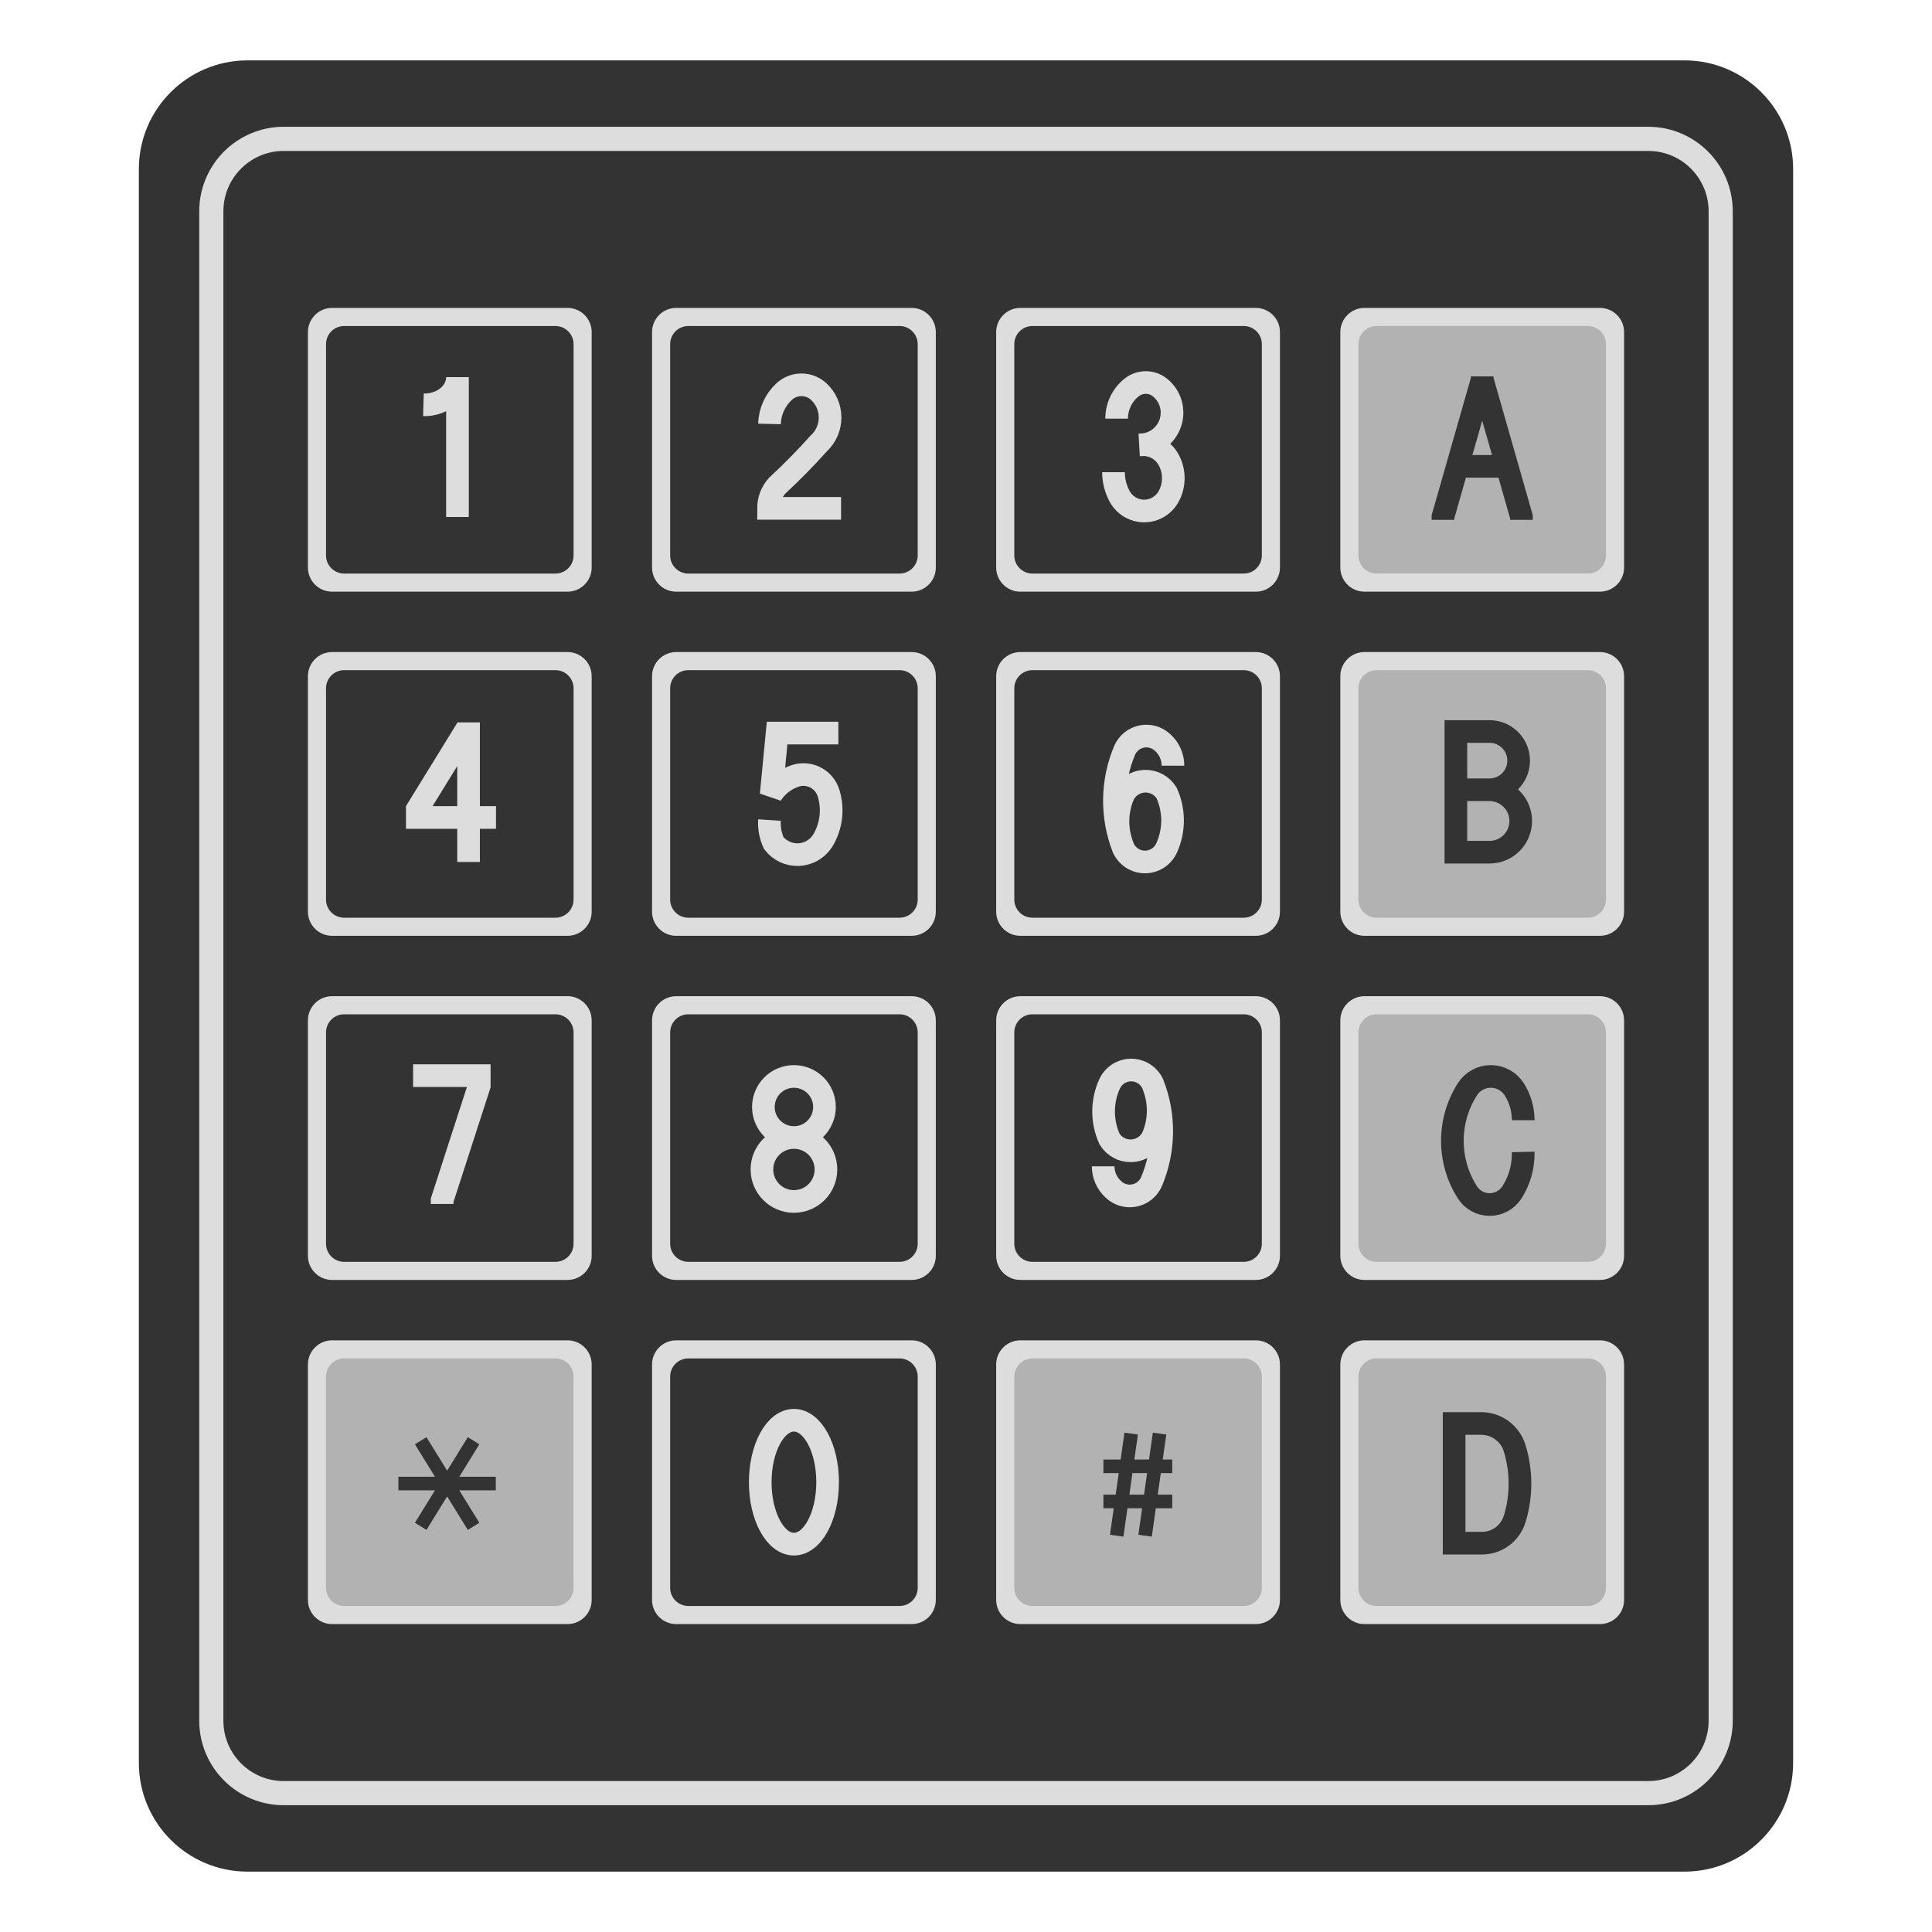
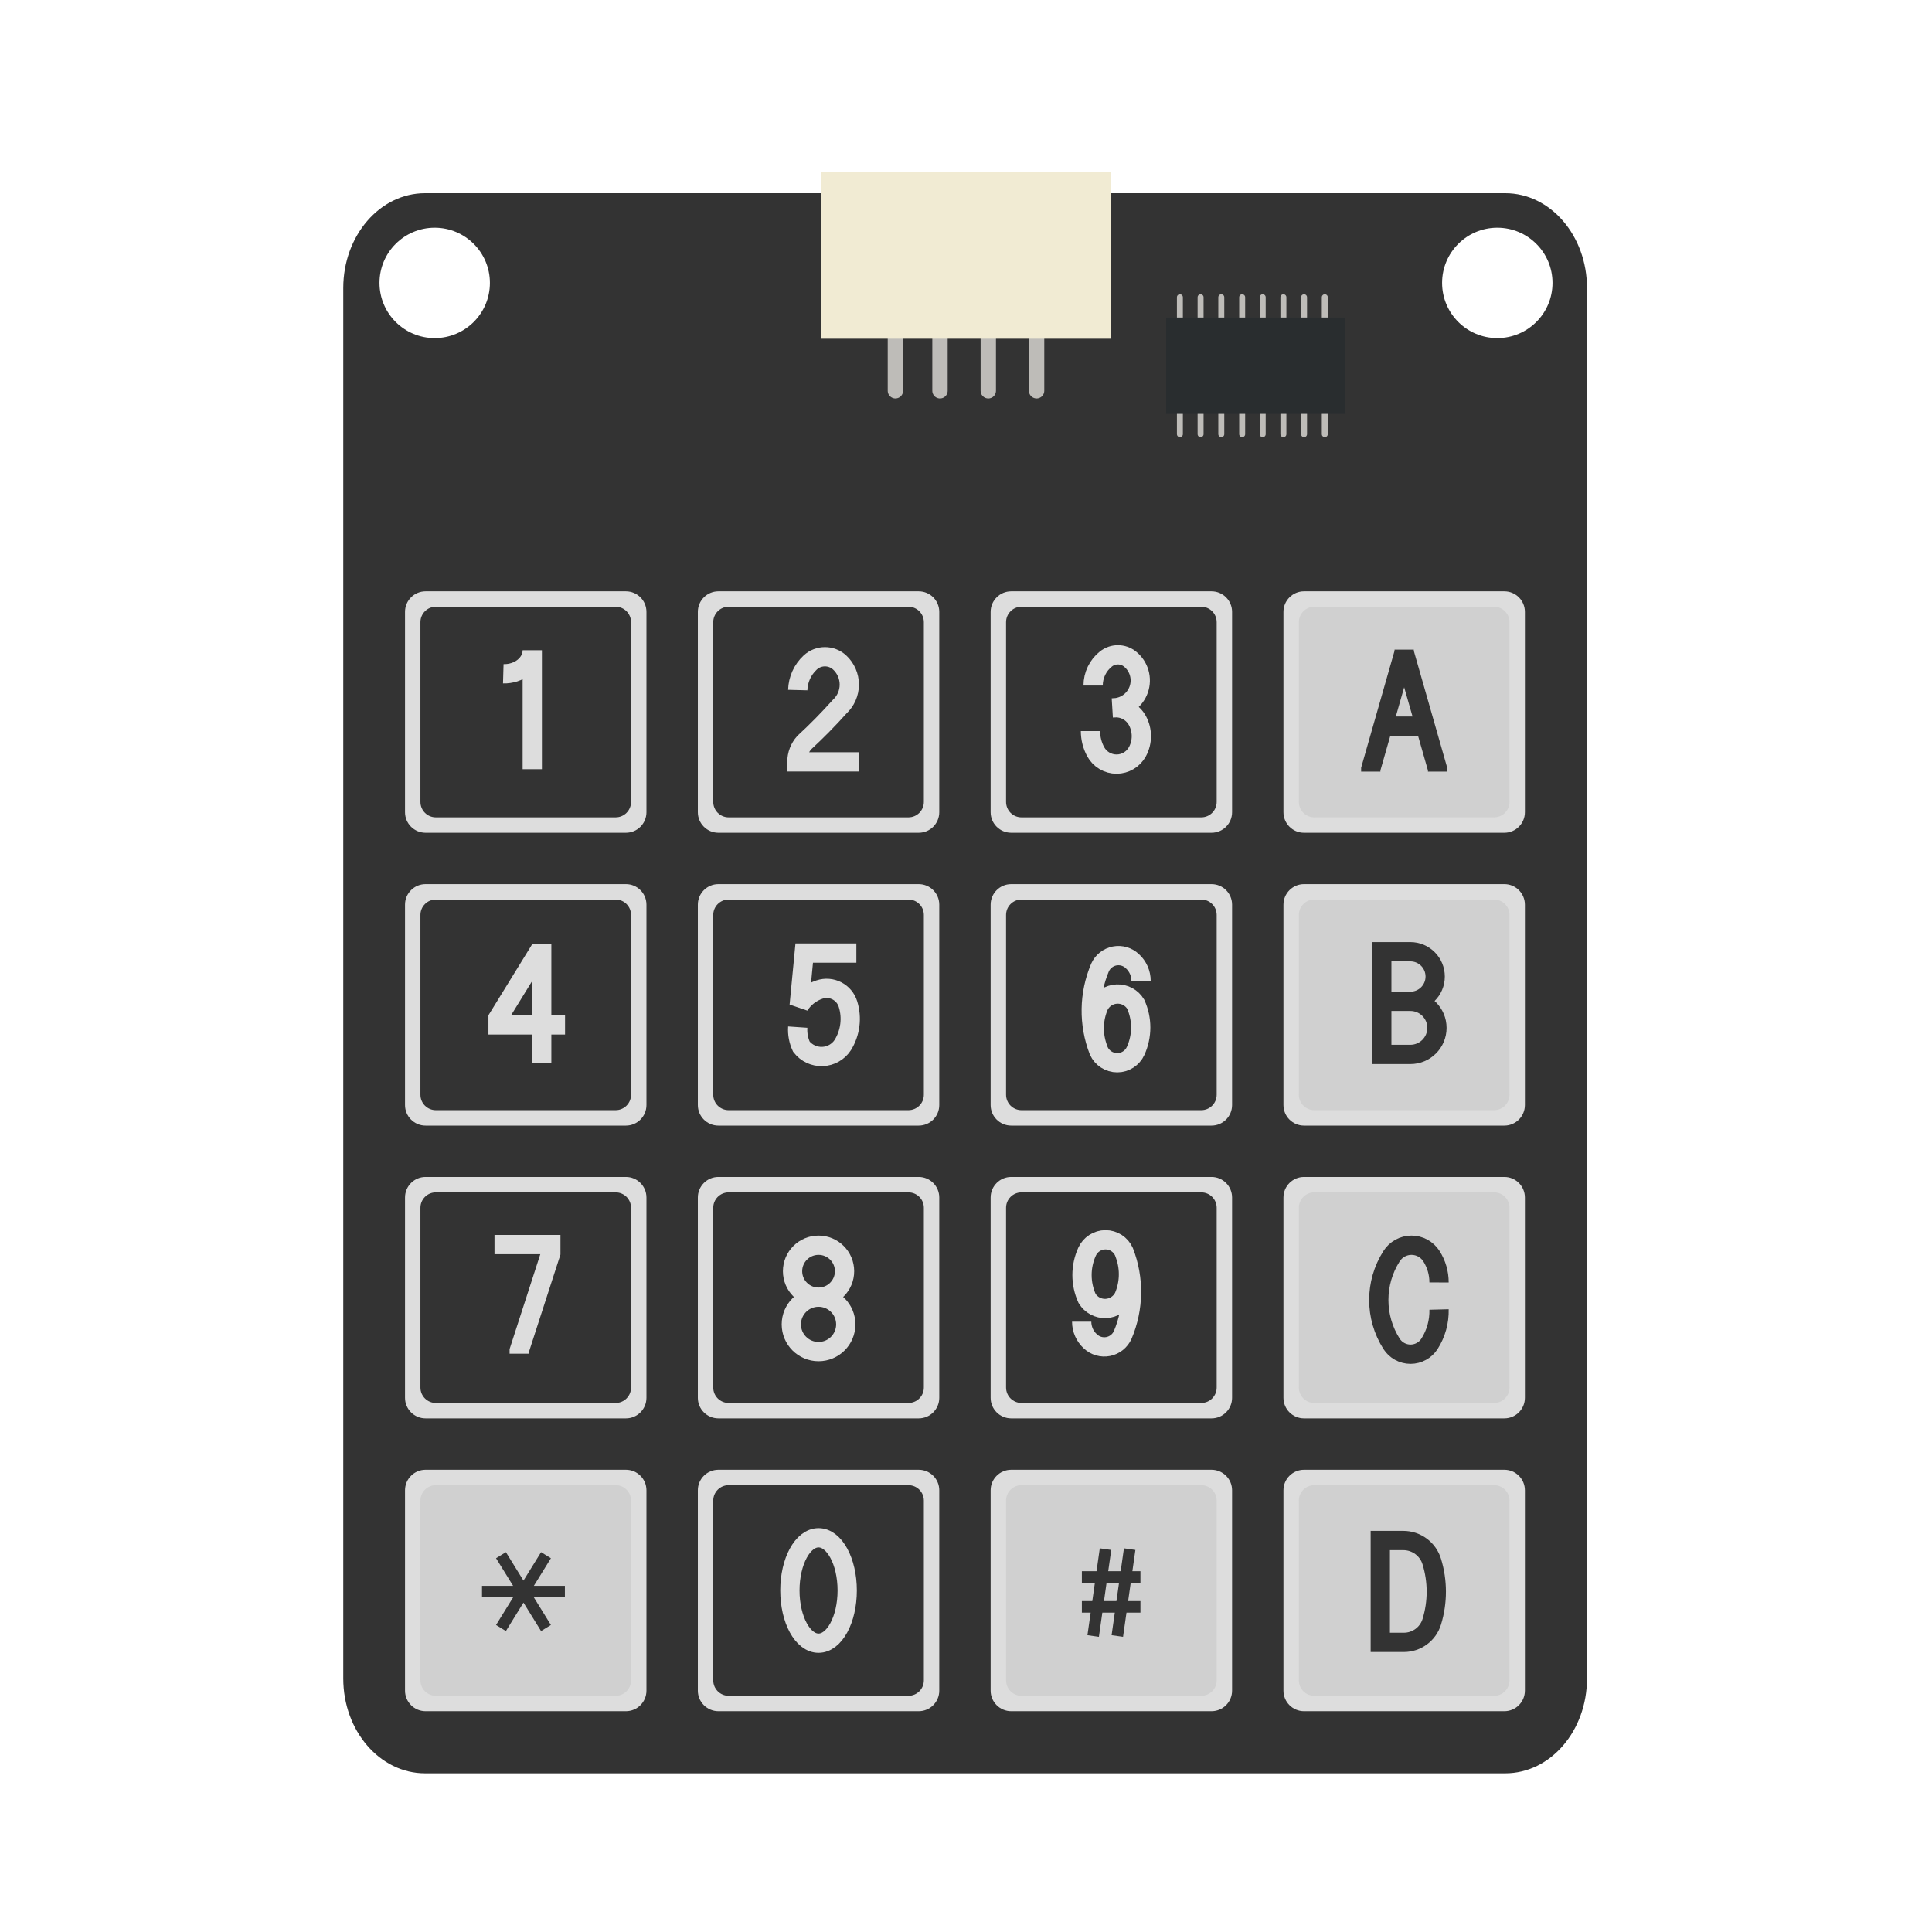
<svg xmlns="http://www.w3.org/2000/svg" width="80" height="80" viewBox="0 0 80 80">
-   <g id="g1">
-     <path id="path1" fill="#333333" stroke="none" d="M 10.25 2.5 L 69.75 2.5 C 72.235 2.5 74.25 4.515 74.25 7 L 74.25 73 C 74.25 75.485 72.235 77.5 69.75 77.5 L 10.25 77.5 C 7.765 77.5 5.75 75.485 5.75 73 L 5.75 7 C 5.75 4.515 7.765 2.5 10.25 2.5 Z" />
-     <path id="path2" fill="none" stroke="#dddddd" d="M 11.75 5.75 L 68.25 5.75 C 69.907 5.75 71.25 7.093 71.25 8.75 L 71.25 71.25 C 71.25 72.907 69.907 74.25 68.25 74.25 L 11.75 74.25 C 10.093 74.25 8.75 72.907 8.75 71.25 L 8.75 8.75 C 8.75 7.093 10.093 5.75 11.75 5.75 Z" />
+   <g id="-">
+     <path id="path129" fill="#333333" fill-rule="evenodd" stroke="none" d="M 17.598 8 L 62.331 8 C 64.2 8 65.714 9.758 65.714 11.926 L 65.714 69.503 C 65.714 71.671 64.2 73.429 62.331 73.429 L 17.598 73.429 C 15.729 73.429 14.214 71.671 14.214 69.503 L 14.214 11.926 C 14.214 9.758 15.729 8 17.598 8 Z M 18 9.429 C 19.262 9.429 20.286 10.452 20.286 11.714 C 20.286 12.977 19.262 14 18 14 C 16.738 14 15.714 12.977 15.714 11.714 C 15.714 10.452 16.738 9.429 18 9.429 Z M 64.286 11.714 C 64.286 10.452 63.262 9.429 62 9.429 C 60.738 9.429 59.714 10.452 59.714 11.714 C 59.714 12.977 60.738 14 62 14 C 63.262 14 64.286 12.977 64.286 11.714 Z" />
+     <g id="g1">
+       <g id="g3">
+         <path id="path131" fill="#dddddd" stroke="none" d="M 17.622 24.485 L 25.918 24.485 C 26.388 24.485 26.768 24.866 26.768 25.336 L 26.768 33.632 C 26.768 34.102 26.388 34.483 25.918 34.483 L 17.622 34.483 C 17.152 34.483 16.771 34.102 16.771 33.632 L 16.771 25.336 C 16.771 24.866 17.152 24.485 17.622 24.485 Z" />
+         <path id="path132" fill="#333333" stroke="none" d="M 18.047 25.123 L 25.492 25.123 C 25.845 25.123 26.13 25.409 26.13 25.761 L 26.13 33.206 C 26.13 33.559 25.845 33.845 25.492 33.845 L 18.047 33.845 C 17.695 33.845 17.409 33.559 17.409 33.206 L 17.409 25.761 C 17.409 25.409 17.695 25.123 18.047 25.123 Z" />
+         <path id="path133" fill="none" stroke="#dddddd" stroke-width="0.798" d="M 22.04 31.851 L 22.04 26.925 C 22.04 27.189 21.912 27.442 21.686 27.626 C 21.46 27.809 21.155 27.908 20.84 27.899" />
+       </g>
+       <g id="g4">
+         <path id="path134" fill="#dddddd" stroke="none" d="M 29.747 24.485 L 38.042 24.485 C 38.512 24.485 38.893 24.866 38.893 25.336 L 38.893 33.632 C 38.893 34.102 38.512 34.483 38.042 34.483 L 29.747 34.483 C 29.277 34.483 28.896 34.102 28.896 33.632 L 28.896 25.336 C 28.896 24.866 29.277 24.485 29.747 24.485 Z" />
+         <path id="path135" fill="#333333" stroke="none" d="M 30.172 25.123 L 37.617 25.123 C 37.969 25.123 38.255 25.409 38.255 25.761 L 38.255 33.206 C 38.255 33.559 37.969 33.845 37.617 33.845 L 30.172 33.845 C 29.819 33.845 29.534 33.559 29.534 33.206 L 29.534 25.761 C 29.534 25.409 29.819 25.123 30.172 25.123 Z" />
+         <path id="path136" fill="none" stroke="#dddddd" stroke-width="0.798" d="M 35.556 31.547 L 32.999 31.547 C 32.998 31.253 33.107 30.969 33.303 30.75 C 33.815 30.277 34.304 29.78 34.769 29.261 C 35.023 29.025 35.168 28.694 35.168 28.347 C 35.168 28 35.023 27.669 34.769 27.433 C 34.425 27.115 33.894 27.115 33.55 27.433 C 33.231 27.728 33.044 28.139 33.033 28.574" />
+       </g>
+       <g id="g5">
+         <path id="path137" fill="#dddddd" stroke="none" d="M 41.871 24.485 L 50.167 24.485 C 50.637 24.485 51.018 24.866 51.018 25.336 L 51.018 33.632 C 51.018 34.102 50.637 34.483 50.167 34.483 L 41.871 34.483 C 41.401 34.483 41.02 34.102 41.02 33.632 L 41.02 25.336 C 41.02 24.866 41.401 24.485 41.871 24.485 Z" />
+         <path id="path138" fill="#333333" stroke="none" d="M 42.297 25.123 L 49.742 25.123 C 50.094 25.123 50.38 25.409 50.38 25.761 L 50.38 33.206 C 50.38 33.559 50.094 33.845 49.742 33.845 L 42.297 33.845 C 41.944 33.845 41.659 33.559 41.659 33.206 L 41.659 25.761 C 41.659 25.409 41.944 25.123 42.297 25.123 Z" />
+         <path id="path139" fill="none" stroke="#dddddd" stroke-width="0.798" d="M 45.264 28.386 C 45.264 27.959 45.458 27.555 45.792 27.289 C 46.083 27.056 46.497 27.056 46.789 27.289 C 47.166 27.59 47.311 28.096 47.152 28.551 C 46.992 29.006 46.563 29.311 46.081 29.312 C 46.496 29.262 46.899 29.471 47.098 29.839 C 47.315 30.241 47.315 30.725 47.098 31.126 C 46.926 31.443 46.594 31.64 46.234 31.64 C 45.874 31.64 45.542 31.443 45.37 31.126 C 45.228 30.864 45.154 30.571 45.154 30.273" />
+       </g>
+       <g id="g6">
+         <path id="path140" fill="#dddddd" stroke="none" d="M 53.996 24.485 L 62.292 24.485 C 62.762 24.485 63.143 24.866 63.143 25.336 L 63.143 33.632 C 63.143 34.102 62.762 34.483 62.292 34.483 L 53.996 34.483 C 53.526 34.483 53.145 34.102 53.145 33.632 L 53.145 25.336 C 53.145 24.866 53.526 24.485 53.996 24.485 Z" />
+         <path id="path141" fill="#d0d0d0" stroke="none" d="M 54.422 25.123 L 61.867 25.123 C 62.219 25.123 62.505 25.409 62.505 25.761 L 62.505 33.206 C 62.505 33.559 62.219 33.845 61.867 33.845 L 54.422 33.845 C 54.069 33.845 53.783 33.559 53.783 33.206 L 53.783 25.761 C 53.783 25.409 54.069 25.123 54.422 25.123 Z" />
+         <path id="path142" fill="none" stroke="#333333" stroke-width="0.798" d="M 56.761 31.951 L 56.761 31.845 L 58.144 27.006 L 58.144 26.899 M 58.144 27.006 L 59.527 31.845 L 59.527 31.951 M 59.048 30.067 L 57.134 30.067" />
+       </g>
+       <g id="g7">
+         <path id="path143" fill="#dddddd" stroke="none" d="M 17.622 36.61 L 25.918 36.61 C 26.388 36.61 26.768 36.991 26.768 37.461 L 26.768 45.757 C 26.768 46.227 26.388 46.608 25.918 46.608 L 17.622 46.608 C 17.152 46.608 16.771 46.227 16.771 45.757 L 16.771 37.461 C 16.771 36.991 17.152 36.61 17.622 36.61 Z" />
+         <path id="path144" fill="#333333" stroke="none" d="M 18.047 37.248 L 25.492 37.248 C 25.845 37.248 26.13 37.534 26.13 37.886 L 26.13 45.331 C 26.13 45.684 25.845 45.969 25.492 45.969 L 18.047 45.969 C 17.695 45.969 17.409 45.684 17.409 45.331 L 17.409 37.886 C 17.409 37.534 17.695 37.248 18.047 37.248 Z" />
+         <path id="path145" fill="none" stroke="#dddddd" stroke-width="0.798" d="M 20.225 42.438 L 23.397 42.438 M 22.431 44.006 L 22.431 39.088 M 20.559 42.258 L 22.367 39.322" />
+       </g>
+       <g id="g8">
+         <path id="path146" fill="#dddddd" stroke="none" d="M 29.747 36.61 L 38.042 36.61 C 38.512 36.61 38.893 36.991 38.893 37.461 L 38.893 45.757 C 38.893 46.227 38.512 46.608 38.042 46.608 L 29.747 46.608 C 29.277 46.608 28.896 46.227 28.896 45.757 L 28.896 37.461 C 28.896 36.991 29.277 36.61 29.747 36.61 Z" />
+         <path id="path147" fill="#333333" stroke="none" d="M 30.172 37.248 L 37.617 37.248 C 37.969 37.248 38.255 37.534 38.255 37.886 L 38.255 45.331 C 38.255 45.684 37.969 45.969 37.617 45.969 L 30.172 45.969 C 29.819 45.969 29.534 45.684 29.534 45.331 L 29.534 37.886 C 29.534 37.534 29.819 37.248 30.172 37.248 Z" />
+         <path id="path148" fill="none" stroke="#dddddd" stroke-width="0.798" d="M 35.46 39.465 L 33.301 39.465 L 33.093 41.634 C 33.29 41.322 33.589 41.089 33.939 40.973 C 34.175 40.895 34.432 40.915 34.653 41.028 C 34.874 41.142 35.04 41.34 35.113 41.577 C 35.291 42.146 35.212 42.765 34.898 43.272 C 34.712 43.557 34.399 43.733 34.059 43.747 C 33.719 43.76 33.393 43.609 33.184 43.34 C 33.066 43.087 33.014 42.808 33.033 42.53" />
+       </g>
+       <g id="g9">
+         <path id="path149" fill="#dddddd" stroke="none" d="M 41.871 36.61 L 50.167 36.61 C 50.637 36.61 51.018 36.991 51.018 37.461 L 51.018 45.757 C 51.018 46.227 50.637 46.608 50.167 46.608 L 41.871 46.608 C 41.401 46.608 41.02 46.227 41.02 45.757 L 41.02 37.461 C 41.02 36.991 41.401 36.61 41.871 36.61 Z" />
+         <path id="path150" fill="#333333" stroke="none" d="M 42.297 37.248 L 49.742 37.248 C 50.094 37.248 50.38 37.534 50.38 37.886 L 50.38 45.331 C 50.38 45.684 50.094 45.969 49.742 45.969 L 42.297 45.969 C 41.944 45.969 41.659 45.684 41.659 45.331 L 41.659 37.886 C 41.659 37.534 41.944 37.248 42.297 37.248 Z" />
+         <path id="path151" fill="none" stroke="#dddddd" stroke-width="0.798" d="M 47.249 40.613 C 47.249 40.304 47.118 40.009 46.889 39.801 C 46.693 39.613 46.417 39.533 46.151 39.585 C 45.884 39.638 45.66 39.816 45.549 40.064 C 45.083 41.163 45.065 42.401 45.498 43.513 C 45.634 43.813 45.933 44.005 46.262 44.005 C 46.591 44.005 46.89 43.813 47.025 43.513 C 47.304 42.897 47.304 42.192 47.025 41.577 C 46.861 41.307 46.562 41.147 46.246 41.161 C 45.93 41.174 45.646 41.358 45.504 41.641 C 45.271 42.181 45.248 42.788 45.439 43.345" />
+       </g>
+       <g id="g10">
+         <path id="path152" fill="#dddddd" stroke="none" d="M 53.996 36.61 L 62.292 36.61 C 62.762 36.61 63.143 36.991 63.143 37.461 L 63.143 45.757 C 63.143 46.227 62.762 46.608 62.292 46.608 L 53.996 46.608 C 53.526 46.608 53.145 46.227 53.145 45.757 L 53.145 37.461 C 53.145 36.991 53.526 36.61 53.996 36.61 Z" />
+         <path id="path153" fill="#d0d0d0" stroke="none" d="M 54.422 37.248 L 61.867 37.248 C 62.219 37.248 62.505 37.534 62.505 37.886 L 62.505 45.331 C 62.505 45.684 62.219 45.969 61.867 45.969 L 54.422 45.969 C 54.069 45.969 53.783 45.684 53.783 45.331 L 53.783 37.886 C 53.783 37.534 54.069 37.248 54.422 37.248 Z" />
+         <path id="path154" fill="none" stroke="#333333" stroke-width="0.798" d="M 57.217 39.409 L 57.217 43.661 L 58.401 43.661 C 59.009 43.661 59.501 43.169 59.501 42.562 C 59.501 41.954 59.009 41.462 58.401 41.462 L 57.217 41.462 L 58.401 41.462 C 58.968 41.462 59.428 41.002 59.428 40.436 C 59.428 39.869 58.968 39.409 58.401 39.409 Z" />
+       </g>
+       <g id="g11">
+         <path id="path155" fill="#dddddd" stroke="none" d="M 17.622 48.735 L 25.918 48.735 C 26.388 48.735 26.768 49.116 26.768 49.586 L 26.768 57.881 C 26.768 58.351 26.388 58.732 25.918 58.732 L 17.622 58.732 C 17.152 58.732 16.771 58.351 16.771 57.881 L 16.771 49.586 C 16.771 49.116 17.152 48.735 17.622 48.735 Z" />
+         <path id="path156" fill="#333333" stroke="none" d="M 18.047 49.373 L 25.492 49.373 C 25.845 49.373 26.13 49.659 26.13 50.011 L 26.13 57.456 C 26.13 57.808 25.845 58.094 25.492 58.094 L 18.047 58.094 C 17.695 58.094 17.409 57.808 17.409 57.456 L 17.409 50.011 C 17.409 49.659 17.695 49.373 18.047 49.373 Z" />
+         <path id="path157" fill="none" stroke="#dddddd" stroke-width="0.798" d="M 20.476 51.534 L 22.808 51.534 L 22.808 51.885 L 21.5 55.927 L 21.5 56.054" />
+       </g>
+       <g id="g12">
+         <path id="path158" fill="#dddddd" stroke="none" d="M 29.747 48.735 L 38.042 48.735 C 38.512 48.735 38.893 49.116 38.893 49.586 L 38.893 57.881 C 38.893 58.351 38.512 58.732 38.042 58.732 L 29.747 58.732 C 29.277 58.732 28.896 58.351 28.896 57.881 L 28.896 49.586 C 28.896 49.116 29.277 48.735 29.747 48.735 Z" />
+         <path id="path159" fill="#333333" stroke="none" d="M 30.172 49.373 L 37.617 49.373 C 37.969 49.373 38.255 49.659 38.255 50.011 L 38.255 57.456 C 38.255 57.808 37.969 58.094 37.617 58.094 L 30.172 58.094 C 29.819 58.094 29.534 57.808 29.534 57.456 L 29.534 50.011 C 29.534 49.659 29.819 49.373 30.172 49.373 Z" />
+         <path id="path160" fill="none" stroke="#dddddd" stroke-width="0.798" d="M 32.818 52.638 C 32.818 53.232 33.3 53.714 33.894 53.714 C 34.489 53.714 34.971 53.232 34.971 52.638 C 34.971 52.044 34.489 51.562 33.894 51.562 C 33.3 51.562 32.818 52.044 32.818 52.638 M 32.767 54.84 C 32.767 55.462 33.272 55.967 33.894 55.967 C 34.517 55.967 35.022 55.462 35.022 54.84 C 35.022 54.217 34.517 53.712 33.894 53.712 C 33.272 53.712 32.767 54.217 32.767 54.84" />
+       </g>
+       <g id="g13">
+         <path id="path161" fill="#dddddd" stroke="none" d="M 41.871 48.735 L 50.167 48.735 C 50.637 48.735 51.018 49.116 51.018 49.586 L 51.018 57.881 C 51.018 58.351 50.637 58.732 50.167 58.732 L 41.871 58.732 C 41.401 58.732 41.02 58.351 41.02 57.881 L 41.02 49.586 C 41.02 49.116 41.401 48.735 41.871 48.735 Z" />
+         <path id="path162" fill="#333333" stroke="none" d="M 42.297 49.373 L 49.742 49.373 C 50.094 49.373 50.38 49.659 50.38 50.011 L 50.38 57.456 C 50.38 57.808 50.094 58.094 49.742 58.094 L 42.297 58.094 C 41.944 58.094 41.659 57.808 41.659 57.456 L 41.659 50.011 C 41.659 49.659 41.944 49.373 42.297 49.373 Z" />
+         <path id="path163" fill="none" stroke="#dddddd" stroke-width="0.798" d="M 44.79 54.729 C 44.79 55.038 44.92 55.334 45.149 55.542 C 45.346 55.729 45.621 55.809 45.888 55.757 C 46.154 55.704 46.378 55.526 46.489 55.278 C 46.955 54.179 46.974 52.942 46.54 51.83 C 46.405 51.53 46.106 51.337 45.777 51.337 C 45.448 51.337 45.149 51.53 45.013 51.83 C 44.734 52.445 44.734 53.15 45.013 53.765 C 45.178 54.036 45.476 54.195 45.792 54.182 C 46.108 54.168 46.392 53.985 46.534 53.702 C 46.767 53.162 46.791 52.554 46.6 51.998" />
+       </g>
+       <g id="g14">
+         <path id="path164" fill="#dddddd" stroke="none" d="M 53.996 48.735 L 62.292 48.735 C 62.762 48.735 63.143 49.116 63.143 49.586 L 63.143 57.881 C 63.143 58.351 62.762 58.732 62.292 58.732 L 53.996 58.732 C 53.526 58.732 53.145 58.351 53.145 57.881 L 53.145 49.586 C 53.145 49.116 53.526 48.735 53.996 48.735 Z" />
+         <path id="path165" fill="#d0d0d0" stroke="none" d="M 54.422 49.373 L 61.867 49.373 C 62.219 49.373 62.505 49.659 62.505 50.011 L 62.505 57.456 C 62.505 57.808 62.219 58.094 61.867 58.094 L 54.422 58.094 C 54.069 58.094 53.783 57.808 53.783 57.456 L 53.783 50.011 C 53.783 49.659 54.069 49.373 54.422 49.373 Z" />
+         <path id="path166" fill="none" stroke="#333333" stroke-width="0.798" d="M 59.588 53.104 C 59.589 52.719 59.48 52.342 59.274 52.017 C 59.094 51.734 58.782 51.562 58.447 51.562 C 58.112 51.562 57.8 51.734 57.621 52.017 C 56.917 53.123 56.917 54.537 57.621 55.644 C 57.792 55.912 58.088 56.075 58.407 56.075 C 58.725 56.075 59.022 55.912 59.193 55.644 C 59.463 55.22 59.601 54.725 59.588 54.223" />
+       </g>
+       <g id="g15">
+         <path id="path167" fill="#dddddd" stroke="none" d="M 17.622 60.86 L 25.918 60.86 C 26.388 60.86 26.768 61.24 26.768 61.71 L 26.768 70.006 C 26.768 70.476 26.388 70.857 25.918 70.857 L 17.622 70.857 C 17.152 70.857 16.771 70.476 16.771 70.006 L 16.771 61.71 C 16.771 61.24 17.152 60.86 17.622 60.86 Z" />
+         <path id="path168" fill="#d0d0d0" stroke="none" d="M 18.047 61.498 L 25.492 61.498 C 25.845 61.498 26.13 61.783 26.13 62.136 L 26.13 69.581 C 26.13 69.933 25.845 70.219 25.492 70.219 L 18.047 70.219 C 17.695 70.219 17.409 69.933 17.409 69.581 L 17.409 62.136 C 17.409 61.783 17.695 61.498 18.047 61.498 Z" />
+         <path id="path169" fill="none" stroke="#333333" stroke-width="0.479" d="M 20.744 64.397 L 22.608 67.413 M 20.744 67.413 L 22.608 64.397 M 23.391 65.905 L 19.959 65.905" />
+       </g>
+       <g id="g16">
+         <path id="path170" fill="#dddddd" stroke="none" d="M 29.747 60.86 L 38.042 60.86 C 38.512 60.86 38.893 61.24 38.893 61.71 L 38.893 70.006 C 38.893 70.476 38.512 70.857 38.042 70.857 L 29.747 70.857 C 29.277 70.857 28.896 70.476 28.896 70.006 L 28.896 61.71 C 28.896 61.24 29.277 60.86 29.747 60.86 Z" />
+         <path id="path171" fill="#333333" stroke="none" d="M 30.172 61.498 L 37.617 61.498 C 37.969 61.498 38.255 61.783 38.255 62.136 L 38.255 69.581 C 38.255 69.933 37.969 70.219 37.617 70.219 L 30.172 70.219 C 29.819 70.219 29.534 69.933 29.534 69.581 L 29.534 62.136 C 29.534 61.783 29.819 61.498 30.172 61.498 Z" />
+         <path id="path172" fill="none" stroke="#dddddd" stroke-width="0.798" d="M 32.708 65.858 C 32.708 67.064 33.239 68.041 33.894 68.041 C 34.55 68.041 35.081 67.064 35.081 65.858 C 35.081 64.653 34.55 63.676 33.894 63.676 C 33.239 63.676 32.708 64.653 32.708 65.858" />
+       </g>
+       <g id="g17">
+         <path id="path173" fill="#dddddd" stroke="none" d="M 41.871 60.86 L 50.167 60.86 C 50.637 60.86 51.018 61.24 51.018 61.71 L 51.018 70.006 C 51.018 70.476 50.637 70.857 50.167 70.857 L 41.871 70.857 C 41.401 70.857 41.02 70.476 41.02 70.006 L 41.02 61.71 C 41.02 61.24 41.401 60.86 41.871 60.86 Z" />
+         <path id="path174" fill="#d0d0d0" stroke="none" d="M 42.297 61.498 L 49.742 61.498 C 50.094 61.498 50.38 61.783 50.38 62.136 L 50.38 69.581 C 50.38 69.933 50.094 70.219 49.742 70.219 L 42.297 70.219 C 41.944 70.219 41.659 69.933 41.659 69.581 L 41.659 62.136 C 41.659 61.783 41.944 61.498 42.297 61.498 Z" />
+         <path id="path175" fill="none" stroke="#333333" stroke-width="0.479" d="M 45.266 67.743 L 45.777 64.146 M 46.266 67.743 L 46.777 64.146 M 44.798 65.299 L 47.223 65.299 M 44.798 66.537 L 47.223 66.537" />
+       </g>
+       <g id="g18">
+         <path id="path176" fill="#dddddd" stroke="none" d="M 53.996 60.86 L 62.292 60.86 C 62.762 60.86 63.143 61.24 63.143 61.71 L 63.143 70.006 C 63.143 70.476 62.762 70.857 62.292 70.857 L 53.996 70.857 C 53.526 70.857 53.145 70.476 53.145 70.006 L 53.145 61.71 C 53.145 61.24 53.526 60.86 53.996 60.86 Z" />
+         <path id="path177" fill="#d0d0d0" stroke="none" d="M 54.422 61.498 L 61.867 61.498 C 62.219 61.498 62.505 61.783 62.505 62.136 L 62.505 69.581 C 62.505 69.933 62.219 70.219 61.867 70.219 L 54.422 70.219 C 54.069 70.219 53.783 69.933 53.783 69.581 L 53.783 62.136 C 53.783 61.783 54.069 61.498 54.422 61.498 Z" />
+         <path id="path178" fill="none" stroke="#333333" stroke-width="0.798" d="M 57.155 63.789 L 57.155 68.007 L 58.131 68.007 C 58.663 68.007 59.133 67.66 59.288 67.152 C 59.536 66.341 59.536 65.475 59.288 64.665 C 59.131 64.144 58.65 63.788 58.106 63.789 Z" />
+       </g>
+     </g>
    <g id="g2">
-       <path id="path3" fill="#dddddd" stroke="none" d="M 13.75 12.75 L 23.5 12.75 C 24.052 12.75 24.5 13.198 24.5 13.75 L 24.5 23.5 C 24.5 24.052 24.052 24.5 23.5 24.5 L 13.75 24.5 C 13.198 24.5 12.75 24.052 12.75 23.5 L 12.75 13.75 C 12.75 13.198 13.198 12.75 13.75 12.75 Z" />
-       <path id="path4" fill="#333333" stroke="none" d="M 14.25 13.5 L 23 13.5 C 23.414 13.5 23.75 13.836 23.75 14.25 L 23.75 23 C 23.75 23.414 23.414 23.75 23 23.75 L 14.25 23.75 C 13.836 23.75 13.5 23.414 13.5 23 L 13.5 14.25 C 13.5 13.836 13.836 13.5 14.25 13.5 Z" />
-       <path id="path5" fill="none" stroke="#dddddd" stroke-width="0.938" d="M 18.943 21.408 L 18.943 15.617 C 18.943 15.928 18.793 16.225 18.527 16.441 C 18.261 16.657 17.902 16.773 17.533 16.763" />
+       <path id="path1" fill="none" stroke="#bebcb8" stroke-width="0.636" stroke-linecap="round" stroke-linejoin="round" d="M 42.923 12.951 L 42.923 16.181" />
+       <path id="path2" fill="none" stroke="#bebcb8" stroke-width="0.636" stroke-linecap="round" stroke-linejoin="round" d="M 40.923 12.951 L 40.923 16.181" />
+       <path id="--2" fill="none" stroke="#bebcb8" stroke-width="0.636" stroke-linecap="round" stroke-linejoin="round" d="M 38.923 12.951 L 38.923 16.181" />
+       <path id="--3" fill="none" stroke="#bebcb8" stroke-width="0.636" stroke-linecap="round" stroke-linejoin="round" d="M 37.077 12.951 L 37.077 16.181" />
+       <path id="path3" fill="#f1ebd3" fill-rule="evenodd" stroke="none" d="M 34 7.104 L 34 14.027 L 46 14.027 L 46 7.104 Z" />
    </g>
-     <g id="g3">
-       <path id="path6" fill="#dddddd" stroke="none" d="M 28 12.75 L 37.75 12.75 C 38.302 12.75 38.75 13.198 38.75 13.75 L 38.75 23.5 C 38.75 24.052 38.302 24.5 37.75 24.5 L 28 24.5 C 27.448 24.5 27 24.052 27 23.5 L 27 13.75 C 27 13.198 27.448 12.75 28 12.75 Z" />
-       <path id="path7" fill="#333333" stroke="none" d="M 28.5 13.5 L 37.25 13.5 C 37.664 13.5 38 13.836 38 14.25 L 38 23 C 38 23.414 37.664 23.75 37.25 23.75 L 28.5 23.75 C 28.086 23.75 27.75 23.414 27.75 23 L 27.75 14.25 C 27.75 13.836 28.086 13.5 28.5 13.5 Z" />
-       <path id="path8" fill="none" stroke="#dddddd" stroke-width="0.938" d="M 34.827 21.05 L 31.822 21.05 C 31.822 20.704 31.949 20.37 32.18 20.112 C 32.781 19.556 33.356 18.972 33.902 18.362 C 34.202 18.086 34.372 17.696 34.372 17.289 C 34.372 16.881 34.202 16.492 33.902 16.215 C 33.498 15.841 32.874 15.841 32.47 16.215 C 32.095 16.561 31.876 17.045 31.863 17.555" />
-     </g>
-     <g id="g4">
-       <path id="path9" fill="#dddddd" stroke="none" d="M 42.25 12.75 L 52 12.75 C 52.552 12.75 53 13.198 53 13.75 L 53 23.5 C 53 24.052 52.552 24.5 52 24.5 L 42.25 24.5 C 41.698 24.5 41.25 24.052 41.25 23.5 L 41.25 13.75 C 41.25 13.198 41.698 12.75 42.25 12.75 Z" />
-       <path id="path10" fill="#333333" stroke="none" d="M 42.75 13.5 L 51.5 13.5 C 51.914 13.5 52.25 13.836 52.25 14.25 L 52.25 23 C 52.25 23.414 51.914 23.75 51.5 23.75 L 42.75 23.75 C 42.336 23.75 42 23.414 42 23 L 42 14.25 C 42 13.836 42.336 13.5 42.75 13.5 Z" />
-       <path id="path11" fill="none" stroke="#dddddd" stroke-width="0.938" d="M 46.237 17.335 C 46.237 16.833 46.465 16.358 46.858 16.045 C 47.2 15.771 47.687 15.771 48.03 16.045 C 48.473 16.399 48.643 16.994 48.456 17.529 C 48.269 18.064 47.764 18.422 47.198 18.422 C 47.685 18.365 48.159 18.61 48.392 19.043 C 48.648 19.514 48.648 20.083 48.392 20.555 C 48.19 20.927 47.801 21.159 47.378 21.159 C 46.954 21.159 46.565 20.927 46.362 20.555 C 46.196 20.247 46.108 19.903 46.108 19.552" />
-     </g>
-     <g id="g5">
-       <path id="path12" fill="#dddddd" stroke="none" d="M 56.5 12.75 L 66.25 12.75 C 66.802 12.75 67.25 13.198 67.25 13.75 L 67.25 23.5 C 67.25 24.052 66.802 24.5 66.25 24.5 L 56.5 24.5 C 55.948 24.5 55.5 24.052 55.5 23.5 L 55.5 13.75 C 55.5 13.198 55.948 12.75 56.5 12.75 Z" />
-       <path id="path13" fill="#b2b2b2" stroke="none" d="M 57 13.5 L 65.75 13.5 C 66.164 13.5 66.5 13.836 66.5 14.25 L 66.5 23 C 66.5 23.414 66.164 23.75 65.75 23.75 L 57 23.75 C 56.586 23.75 56.25 23.414 56.25 23 L 56.25 14.25 C 56.25 13.836 56.586 13.5 57 13.5 Z" />
-       <path id="path14" fill="none" stroke="#333333" stroke-width="0.938" d="M 59.75 21.525 L 59.75 21.4 L 61.375 15.712 L 61.375 15.587 M 61.375 15.712 L 63 21.4 L 63 21.525 M 62.438 19.31 L 60.188 19.31" />
-     </g>
-     <g id="g6">
-       <path id="path15" fill="#dddddd" stroke="none" d="M 13.75 27 L 23.5 27 C 24.052 27 24.5 27.448 24.5 28 L 24.5 37.75 C 24.5 38.302 24.052 38.75 23.5 38.75 L 13.75 38.75 C 13.198 38.75 12.75 38.302 12.75 37.75 L 12.75 28 C 12.75 27.448 13.198 27 13.75 27 Z" />
-       <path id="path16" fill="#333333" stroke="none" d="M 14.25 27.75 L 23 27.75 C 23.414 27.75 23.75 28.086 23.75 28.5 L 23.75 37.25 C 23.75 37.664 23.414 38 23 38 L 14.25 38 C 13.836 38 13.5 37.664 13.5 37.25 L 13.5 28.5 C 13.5 28.086 13.836 27.75 14.25 27.75 Z" />
-       <path id="path17" fill="none" stroke="#dddddd" stroke-width="0.938" d="M 16.81 33.85 L 20.538 33.85 M 19.402 35.693 L 19.402 29.913 M 17.202 33.638 L 19.327 30.188" />
-     </g>
-     <g id="g7">
-       <path id="path18" fill="#dddddd" stroke="none" d="M 28 27 L 37.75 27 C 38.302 27 38.75 27.448 38.75 28 L 38.75 37.75 C 38.75 38.302 38.302 38.75 37.75 38.75 L 28 38.75 C 27.448 38.75 27 38.302 27 37.75 L 27 28 C 27 27.448 27.448 27 28 27 Z" />
-       <path id="path19" fill="#333333" stroke="none" d="M 28.5 27.75 L 37.25 27.75 C 37.664 27.75 38 28.086 38 28.5 L 38 37.25 C 38 37.664 37.664 38 37.25 38 L 28.5 38 C 28.086 38 27.75 37.664 27.75 37.25 L 27.75 28.5 C 27.75 28.086 28.086 27.75 28.5 27.75 Z" />
-       <path id="path20" fill="none" stroke="#dddddd" stroke-width="0.938" d="M 34.715 30.355 L 32.178 30.355 L 31.932 32.905 C 32.164 32.538 32.516 32.264 32.928 32.128 C 33.205 32.036 33.507 32.059 33.766 32.193 C 34.026 32.327 34.221 32.559 34.307 32.837 C 34.516 33.507 34.424 34.234 34.055 34.83 C 33.835 35.164 33.468 35.372 33.068 35.388 C 32.668 35.404 32.286 35.226 32.04 34.91 C 31.902 34.612 31.841 34.285 31.863 33.957" />
-     </g>
-     <g id="g8">
-       <path id="path21" fill="#dddddd" stroke="none" d="M 42.25 27 L 52 27 C 52.552 27 53 27.448 53 28 L 53 37.75 C 53 38.302 52.552 38.75 52 38.75 L 42.25 38.75 C 41.698 38.75 41.25 38.302 41.25 37.75 L 41.25 28 C 41.25 27.448 41.698 27 42.25 27 Z" />
-       <path id="path22" fill="#333333" stroke="none" d="M 42.75 27.75 L 51.5 27.75 C 51.914 27.75 52.25 28.086 52.25 28.5 L 52.25 37.25 C 52.25 37.664 51.914 38 51.5 38 L 42.75 38 C 42.336 38 42 37.664 42 37.25 L 42 28.5 C 42 28.086 42.336 27.75 42.75 27.75 Z" />
-       <path id="path23" fill="none" stroke="#dddddd" stroke-width="0.938" d="M 48.57 31.705 C 48.57 31.341 48.417 30.995 48.147 30.75 C 47.917 30.53 47.593 30.435 47.28 30.497 C 46.966 30.559 46.703 30.769 46.573 31.06 C 46.025 32.351 46.003 33.806 46.513 35.112 C 46.672 35.465 47.023 35.692 47.41 35.692 C 47.797 35.692 48.148 35.465 48.307 35.112 C 48.635 34.39 48.635 33.56 48.307 32.837 C 48.114 32.52 47.763 32.333 47.392 32.348 C 47.02 32.364 46.686 32.58 46.52 32.913 C 46.246 33.547 46.218 34.261 46.443 34.915" />
-     </g>
-     <g id="g9">
-       <path id="path24" fill="#dddddd" stroke="none" d="M 56.5 27 L 66.25 27 C 66.802 27 67.25 27.448 67.25 28 L 67.25 37.75 C 67.25 38.302 66.802 38.75 66.25 38.75 L 56.5 38.75 C 55.948 38.75 55.5 38.302 55.5 37.75 L 55.5 28 C 55.5 27.448 55.948 27 56.5 27 Z" />
-       <path id="path25" fill="#b2b2b2" stroke="none" d="M 57 27.75 L 65.75 27.75 C 66.164 27.75 66.5 28.086 66.5 28.5 L 66.5 37.25 C 66.5 37.664 66.164 38 65.75 38 L 57 38 C 56.586 38 56.25 37.664 56.25 37.25 L 56.25 28.5 C 56.25 28.086 56.586 27.75 57 27.75 Z" />
-       <path id="path26" fill="none" stroke="#333333" stroke-width="0.938" d="M 60.285 30.29 L 60.285 35.288 L 61.677 35.288 C 62.391 35.288 62.97 34.709 62.97 33.995 C 62.97 33.281 62.391 32.703 61.677 32.703 L 60.285 32.703 L 61.677 32.703 C 62.344 32.703 62.884 32.162 62.884 31.496 C 62.884 30.83 62.344 30.29 61.677 30.29 Z" />
-     </g>
-     <g id="g10">
-       <path id="path27" fill="#dddddd" stroke="none" d="M 13.75 41.25 L 23.5 41.25 C 24.052 41.25 24.5 41.698 24.5 42.25 L 24.5 52 C 24.5 52.552 24.052 53 23.5 53 L 13.75 53 C 13.198 53 12.75 52.552 12.75 52 L 12.75 42.25 C 12.75 41.698 13.198 41.25 13.75 41.25 Z" />
-       <path id="path28" fill="#333333" stroke="none" d="M 14.25 42 L 23 42 C 23.414 42 23.75 42.336 23.75 42.75 L 23.75 51.5 C 23.75 51.914 23.414 52.25 23 52.25 L 14.25 52.25 C 13.836 52.25 13.5 51.914 13.5 51.5 L 13.5 42.75 C 13.5 42.336 13.836 42 14.25 42 Z" />
-       <path id="path29" fill="none" stroke="#dddddd" stroke-width="0.938" d="M 17.105 44.54 L 19.845 44.54 L 19.845 44.953 L 18.307 49.703 L 18.307 49.853" />
-     </g>
-     <g id="g11">
-       <path id="path30" fill="#dddddd" stroke="none" d="M 28 41.25 L 37.75 41.25 C 38.302 41.25 38.75 41.698 38.75 42.25 L 38.75 52 C 38.75 52.552 38.302 53 37.75 53 L 28 53 C 27.448 53 27 52.552 27 52 L 27 42.25 C 27 41.698 27.448 41.25 28 41.25 Z" />
-       <path id="path31" fill="#333333" stroke="none" d="M 28.5 42 L 37.25 42 C 37.664 42 38 42.336 38 42.75 L 38 51.5 C 38 51.914 37.664 52.25 37.25 52.25 L 28.5 52.25 C 28.086 52.25 27.75 51.914 27.75 51.5 L 27.75 42.75 C 27.75 42.336 28.086 42 28.5 42 Z" />
-       <path id="path32" fill="none" stroke="#dddddd" stroke-width="0.938" d="M 31.61 45.837 C 31.61 46.536 32.176 47.103 32.875 47.103 C 33.574 47.103 34.14 46.536 34.14 45.837 C 34.14 45.139 33.574 44.573 32.875 44.573 C 32.176 44.573 31.61 45.139 31.61 45.837 M 31.55 48.425 C 31.55 49.157 32.143 49.75 32.875 49.75 C 33.607 49.75 34.2 49.157 34.2 48.425 C 34.2 47.693 33.607 47.1 32.875 47.1 C 32.143 47.1 31.55 47.693 31.55 48.425" />
-     </g>
-     <g id="g12">
-       <path id="path33" fill="#dddddd" stroke="none" d="M 42.25 41.25 L 52 41.25 C 52.552 41.25 53 41.698 53 42.25 L 53 52 C 53 52.552 52.552 53 52 53 L 42.25 53 C 41.698 53 41.25 52.552 41.25 52 L 41.25 42.25 C 41.25 41.698 41.698 41.25 42.25 41.25 Z" />
-       <path id="path34" fill="#333333" stroke="none" d="M 42.75 42 L 51.5 42 C 51.914 42 52.25 42.336 52.25 42.75 L 52.25 51.5 C 52.25 51.914 51.914 52.25 51.5 52.25 L 42.75 52.25 C 42.336 52.25 42 51.914 42 51.5 L 42 42.75 C 42 42.336 42.336 42 42.75 42 Z" />
-       <path id="path35" fill="none" stroke="#dddddd" stroke-width="0.938" d="M 45.68 48.295 C 45.68 48.659 45.833 49.005 46.103 49.25 C 46.333 49.47 46.657 49.565 46.97 49.503 C 47.284 49.441 47.547 49.231 47.677 48.94 C 48.225 47.649 48.247 46.194 47.737 44.888 C 47.578 44.535 47.227 44.308 46.84 44.308 C 46.453 44.308 46.102 44.535 45.943 44.888 C 45.615 45.61 45.615 46.44 45.943 47.163 C 46.136 47.48 46.487 47.667 46.858 47.652 C 47.23 47.636 47.564 47.42 47.73 47.087 C 48.004 46.453 48.032 45.739 47.807 45.085" />
-     </g>
-     <g id="g13">
-       <path id="path36" fill="#dddddd" stroke="none" d="M 56.5 41.25 L 66.25 41.25 C 66.802 41.25 67.25 41.698 67.25 42.25 L 67.25 52 C 67.25 52.552 66.802 53 66.25 53 L 56.5 53 C 55.948 53 55.5 52.552 55.5 52 L 55.5 42.25 C 55.5 41.698 55.948 41.25 56.5 41.25 Z" />
-       <path id="path37" fill="#b2b2b2" stroke="none" d="M 57 42 L 65.75 42 C 66.164 42 66.5 42.336 66.5 42.75 L 66.5 51.5 C 66.5 51.914 66.164 52.25 65.75 52.25 L 57 52.25 C 56.586 52.25 56.25 51.914 56.25 51.5 L 56.25 42.75 C 56.25 42.336 56.586 42 57 42 Z" />
-       <path id="path38" fill="none" stroke="#333333" stroke-width="0.938" d="M 63.073 46.385 C 63.073 45.933 62.945 45.49 62.703 45.108 C 62.492 44.775 62.125 44.573 61.731 44.573 C 61.337 44.573 60.971 44.775 60.76 45.108 C 59.933 46.408 59.933 48.07 60.76 49.37 C 60.961 49.686 61.309 49.877 61.684 49.877 C 62.058 49.877 62.406 49.686 62.608 49.37 C 62.925 48.872 63.087 48.291 63.073 47.7" />
-     </g>
-     <g id="g14">
-       <path id="path39" fill="#dddddd" stroke="none" d="M 13.75 55.5 L 23.5 55.5 C 24.052 55.5 24.5 55.948 24.5 56.5 L 24.5 66.25 C 24.5 66.802 24.052 67.25 23.5 67.25 L 13.75 67.25 C 13.198 67.25 12.75 66.802 12.75 66.25 L 12.75 56.5 C 12.75 55.948 13.198 55.5 13.75 55.5 Z" />
-       <path id="path40" fill="#b2b2b2" stroke="none" d="M 14.25 56.25 L 23 56.25 C 23.414 56.25 23.75 56.586 23.75 57 L 23.75 65.75 C 23.75 66.164 23.414 66.5 23 66.5 L 14.25 66.5 C 13.836 66.5 13.5 66.164 13.5 65.75 L 13.5 57 C 13.5 56.586 13.836 56.25 14.25 56.25 Z" />
-       <path id="path41" fill="none" stroke="#333333" stroke-width="0.562" d="M 17.42 59.658 L 19.61 63.203 M 17.42 63.203 L 19.61 59.658 M 20.53 61.43 L 16.497 61.43" />
-     </g>
-     <g id="g15">
-       <path id="path42" fill="#dddddd" stroke="none" d="M 28 55.5 L 37.75 55.5 C 38.302 55.5 38.75 55.948 38.75 56.5 L 38.75 66.25 C 38.75 66.802 38.302 67.25 37.75 67.25 L 28 67.25 C 27.448 67.25 27 66.802 27 66.25 L 27 56.5 C 27 55.948 27.448 55.5 28 55.5 Z" />
-       <path id="path43" fill="#333333" stroke="none" d="M 28.5 56.25 L 37.25 56.25 C 37.664 56.25 38 56.586 38 57 L 38 65.75 C 38 66.164 37.664 66.5 37.25 66.5 L 28.5 66.5 C 28.086 66.5 27.75 66.164 27.75 65.75 L 27.75 57 C 27.75 56.586 28.086 56.25 28.5 56.25 Z" />
-       <path id="path44" fill="none" stroke="#dddddd" stroke-width="0.938" d="M 31.48 61.375 C 31.48 62.792 32.105 63.94 32.875 63.94 C 33.645 63.94 34.27 62.792 34.27 61.375 C 34.27 59.958 33.645 58.81 32.875 58.81 C 32.105 58.81 31.48 59.958 31.48 61.375" />
-     </g>
-     <g id="g16">
-       <path id="path45" fill="#dddddd" stroke="none" d="M 42.25 55.5 L 52 55.5 C 52.552 55.5 53 55.948 53 56.5 L 53 66.25 C 53 66.802 52.552 67.25 52 67.25 L 42.25 67.25 C 41.698 67.25 41.25 66.802 41.25 66.25 L 41.25 56.5 C 41.25 55.948 41.698 55.5 42.25 55.5 Z" />
-       <path id="path46" fill="#b2b2b2" stroke="none" d="M 42.75 56.25 L 51.5 56.25 C 51.914 56.25 52.25 56.586 52.25 57 L 52.25 65.75 C 52.25 66.164 51.914 66.5 51.5 66.5 L 42.75 66.5 C 42.336 66.5 42 66.164 42 65.75 L 42 57 C 42 56.586 42.336 56.25 42.75 56.25 Z" />
-       <path id="path47" fill="none" stroke="#333333" stroke-width="0.562" d="M 46.24 63.59 L 46.84 59.362 M 47.415 63.59 L 48.015 59.362 M 45.69 60.717 L 48.54 60.717 M 45.69 62.172 L 48.54 62.172" />
-     </g>
-     <g id="g17">
-       <path id="path48" fill="#dddddd" stroke="none" d="M 56.5 55.5 L 66.25 55.5 C 66.802 55.5 67.25 55.948 67.25 56.5 L 67.25 66.25 C 67.25 66.802 66.802 67.25 66.25 67.25 L 56.5 67.25 C 55.948 67.25 55.5 66.802 55.5 66.25 L 55.5 56.5 C 55.5 55.948 55.948 55.5 56.5 55.5 Z" />
-       <path id="path49" fill="#b2b2b2" stroke="none" d="M 57 56.25 L 65.75 56.25 C 66.164 56.25 66.5 56.586 66.5 57 L 66.5 65.75 C 66.5 66.164 66.164 66.5 65.75 66.5 L 57 66.5 C 56.586 66.5 56.25 66.164 56.25 65.75 L 56.25 57 C 56.25 56.586 56.586 56.25 57 56.25 Z" />
-       <path id="path50" fill="none" stroke="#333333" stroke-width="0.938" d="M 60.212 58.943 L 60.212 63.9 L 61.36 63.9 C 61.985 63.901 62.537 63.493 62.72 62.895 C 63.011 61.943 63.011 60.925 62.72 59.973 C 62.535 59.36 61.97 58.942 61.33 58.943 Z" />
+     <g id="g19">
+       <path id="--8" fill="none" stroke="#bebcb8" stroke-width="0.247" stroke-linecap="round" stroke-linejoin="round" d="M 48.857 13.148 L 48.857 12.308" />
+       <path id="--9" fill="none" stroke="#bebcb8" stroke-width="0.247" stroke-linecap="round" stroke-linejoin="round" d="M 49.714 13.148 L 49.714 12.308" />
+       <path id="--10" fill="none" stroke="#bebcb8" stroke-width="0.247" stroke-linecap="round" stroke-linejoin="round" d="M 50.571 13.148 L 50.571 12.308" />
+       <path id="--11" fill="none" stroke="#bebcb8" stroke-width="0.247" stroke-linecap="round" stroke-linejoin="round" d="M 51.436 13.148 L 51.436 12.308" />
+       <path id="--15" fill="none" stroke="#bebcb8" stroke-width="0.247" stroke-linecap="round" stroke-linejoin="round" d="M 48.857 17.978 L 48.857 17.138" />
+       <path id="--14" fill="none" stroke="#bebcb8" stroke-width="0.247" stroke-linecap="round" stroke-linejoin="round" d="M 49.714 17.978 L 49.714 17.138" />
+       <path id="--13" fill="none" stroke="#bebcb8" stroke-width="0.247" stroke-linecap="round" stroke-linejoin="round" d="M 50.571 17.978 L 50.571 17.138" />
+       <path id="--12" fill="none" stroke="#bebcb8" stroke-width="0.247" stroke-linecap="round" stroke-linejoin="round" d="M 51.436 17.978 L 51.436 17.138" />
+       <path id="--23" fill="none" stroke="#bebcb8" stroke-width="0.247" stroke-linecap="round" stroke-linejoin="round" d="M 52.286 13.148 L 52.286 12.308" />
+       <path id="--22" fill="none" stroke="#bebcb8" stroke-width="0.247" stroke-linecap="round" stroke-linejoin="round" d="M 53.143 13.148 L 53.143 12.308" />
+       <path id="--21" fill="none" stroke="#bebcb8" stroke-width="0.247" stroke-linecap="round" stroke-linejoin="round" d="M 53.998 13.148 L 53.998 12.308" />
+       <path id="--20" fill="none" stroke="#bebcb8" stroke-width="0.247" stroke-linecap="round" stroke-linejoin="round" d="M 54.857 13.148 L 54.857 12.308" />
+       <path id="--19" fill="none" stroke="#bebcb8" stroke-width="0.247" stroke-linecap="round" stroke-linejoin="round" d="M 52.286 17.978 L 52.286 17.138" />
+       <path id="--18" fill="none" stroke="#bebcb8" stroke-width="0.247" stroke-linecap="round" stroke-linejoin="round" d="M 53.143 17.978 L 53.143 17.138" />
+       <path id="--17" fill="none" stroke="#bebcb8" stroke-width="0.247" stroke-linecap="round" stroke-linejoin="round" d="M 53.998 17.978 L 53.998 17.138" />
+       <path id="--16" fill="none" stroke="#bebcb8" stroke-width="0.247" stroke-linecap="round" stroke-linejoin="round" d="M 54.857 17.978 L 54.857 17.138" />
+       <path id="path4" fill="#292d2f" fill-rule="evenodd" stroke="none" d="M 48.286 17.138 L 55.714 17.138 L 55.714 13.148 L 48.286 13.148 Z" />
    </g>
  </g>
</svg>
